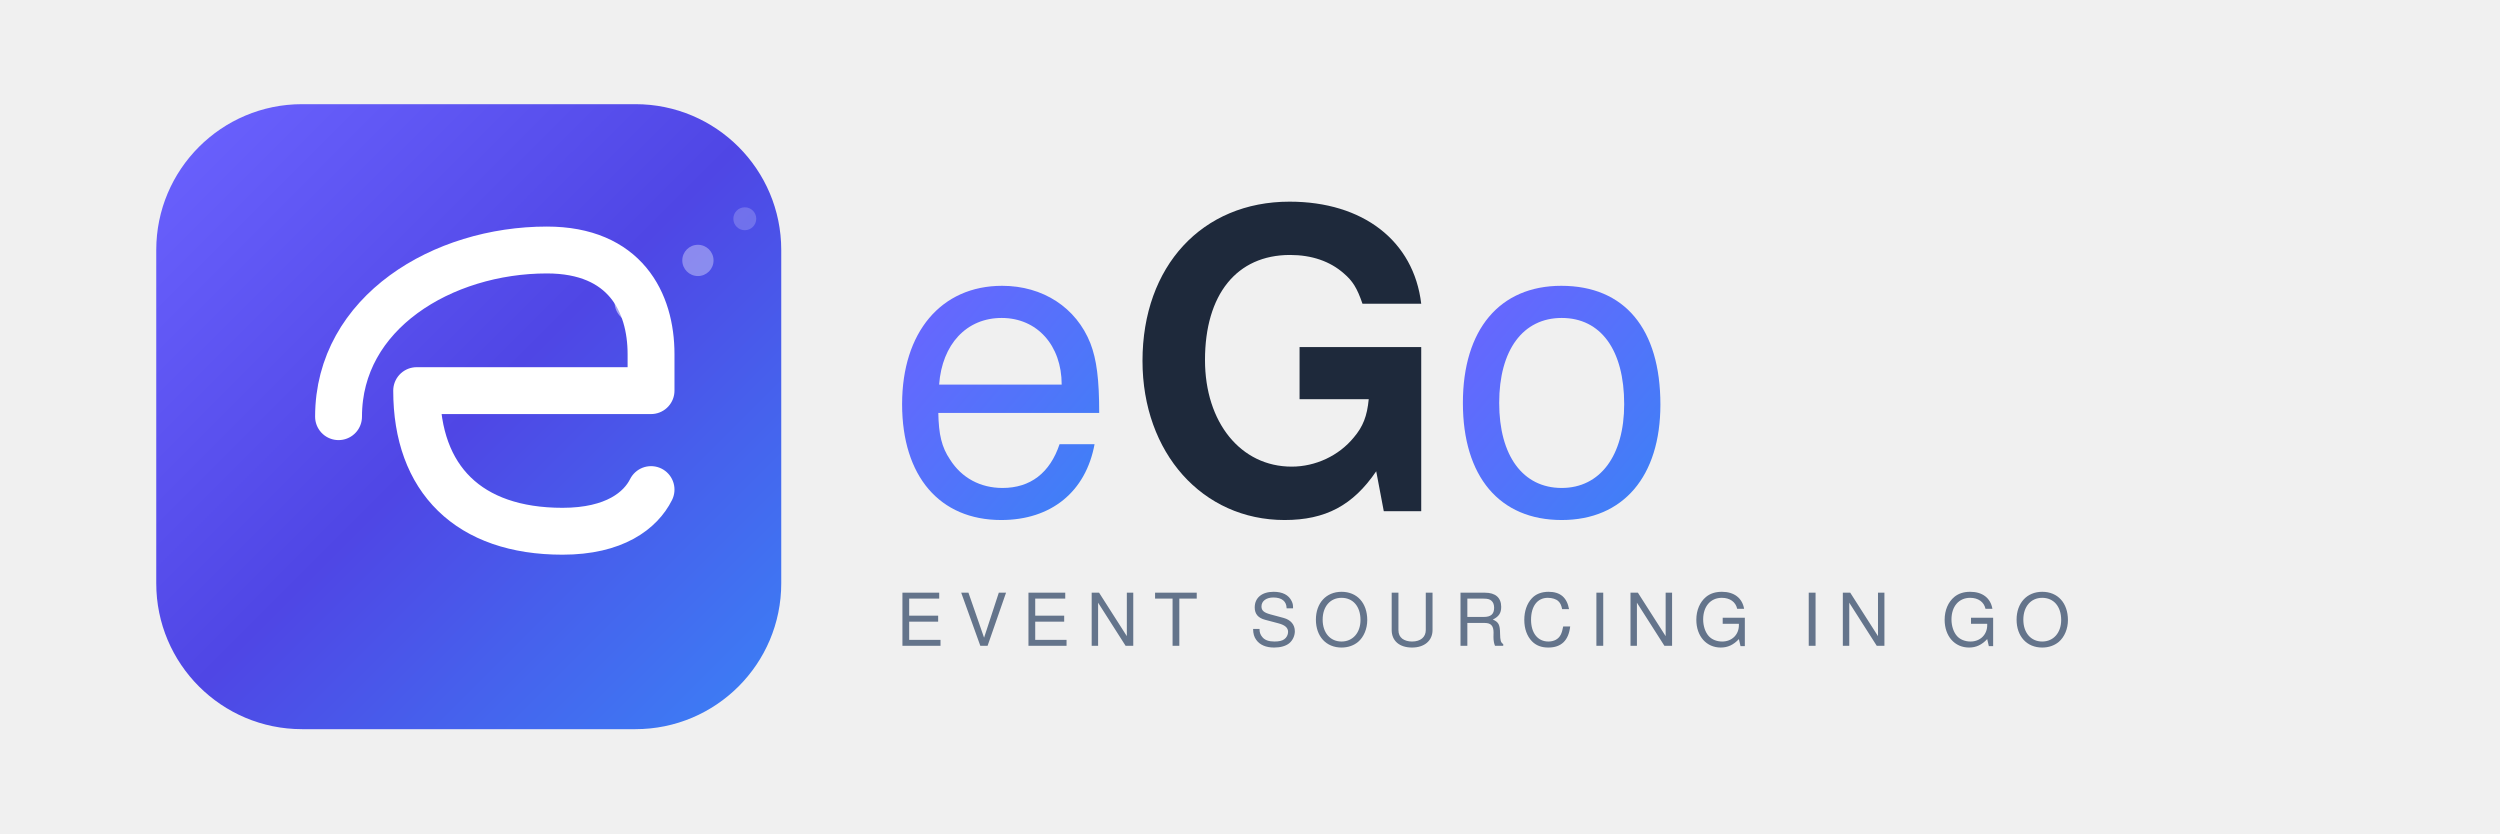
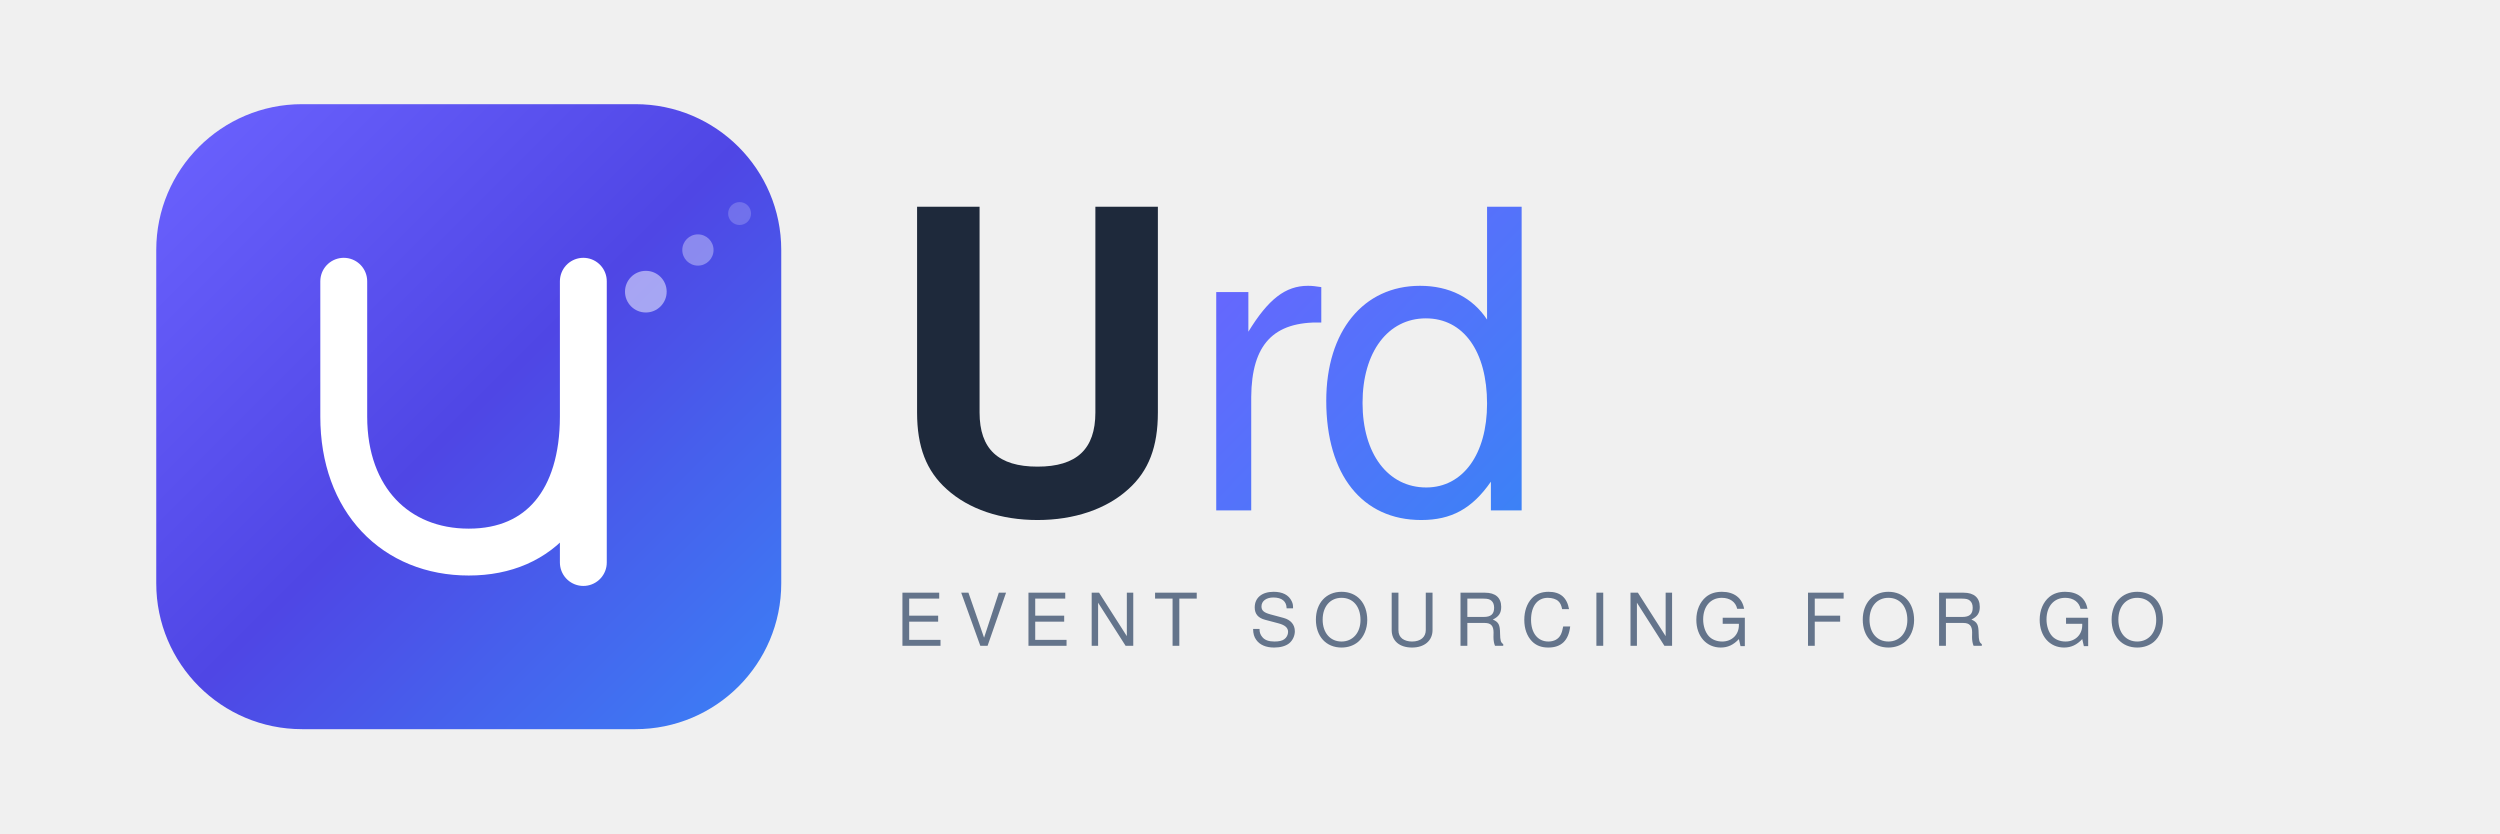
<svg xmlns="http://www.w3.org/2000/svg" viewBox="0 0 480 160" width="480" height="160">
  <defs>
    <linearGradient id="grad" x1="0%" y1="0%" x2="100%" y2="100%">
      <stop offset="0%" style="stop-color:#6C63FF;stop-opacity:1" />
      <stop offset="100%" style="stop-color:#3B82F6;stop-opacity:1" />
    </linearGradient>
    <linearGradient id="iconGrad" x1="0%" y1="0%" x2="100%" y2="100%">
      <stop offset="0%" style="stop-color:#6C63FF;stop-opacity:1" />
      <stop offset="50%" style="stop-color:#4F46E5;stop-opacity:1" />
      <stop offset="100%" style="stop-color:#3B82F6;stop-opacity:1" />
    </linearGradient>
  </defs>
  <g transform="translate(30, 20)">
    <rect x="0" y="0" width="120" height="120" rx="28" ry="28" fill="url(#iconGrad)" />
-     <path d="M 35 60 C 35 40, 55 28, 75 28 C 90 28, 95 38, 95 48 L 95 55 L 50 55 C 50 72, 60 82, 78 82 C 88 82, 93 78, 95 74" fill="none" stroke="white" stroke-width="9" stroke-linecap="round" stroke-linejoin="round" />
-     <circle cx="92" cy="38" r="4" fill="white" opacity="0.5" />
-     <circle cx="104" cy="30" r="3" fill="white" opacity="0.35" />
-     <circle cx="113" cy="22" r="2.2" fill="white" opacity="0.2" />
+     <path d="M 36 34 L 36 60 C 36 76, 46 86, 60 86 C 74 86, 82 76, 82 60 L 82 34 M 82 60 L 82 88" fill="none" stroke="white" stroke-width="9" stroke-linecap="round" stroke-linejoin="round" />
+     <circle cx="94" cy="36" r="4" fill="white" opacity="0.5" />
+     <circle cx="104" cy="28" r="3" fill="white" opacity="0.35" />
+     <circle cx="112" cy="21" r="2.2" fill="white" opacity="0.2" />
  </g>
  <g transform="translate(170, 98)">
-     <text font-family="'Helvetica Neue', Helvetica, Arial, sans-serif" font-size="80" font-weight="300" fill="url(#grad)" letter-spacing="-2">e</text>
-     <text x="46" font-family="'Helvetica Neue', Helvetica, Arial, sans-serif" font-size="80" font-weight="700" fill="#1E293B" letter-spacing="-2">G</text>
-     <text x="108" font-family="'Helvetica Neue', Helvetica, Arial, sans-serif" font-size="80" font-weight="300" fill="url(#grad)" letter-spacing="-2">o</text>
+     <text font-family="'Helvetica Neue', Helvetica, Arial, sans-serif" font-size="80" font-weight="700" fill="#1E293B" letter-spacing="-2">U</text>
+     <text x="58" font-family="'Helvetica Neue', Helvetica, Arial, sans-serif" font-size="80" font-weight="300" fill="url(#grad)" letter-spacing="-2">rd</text>
  </g>
-   <text x="172" y="124" font-family="'Helvetica Neue', Helvetica, Arial, sans-serif" font-size="14" font-weight="400" fill="#64748B" letter-spacing="3">EVENT SOURCING IN GO</text>
+   <text x="172" y="124" font-family="'Helvetica Neue', Helvetica, Arial, sans-serif" font-size="14" font-weight="400" fill="#64748B" letter-spacing="3">EVENT SOURCING FOR GO</text>
</svg>
